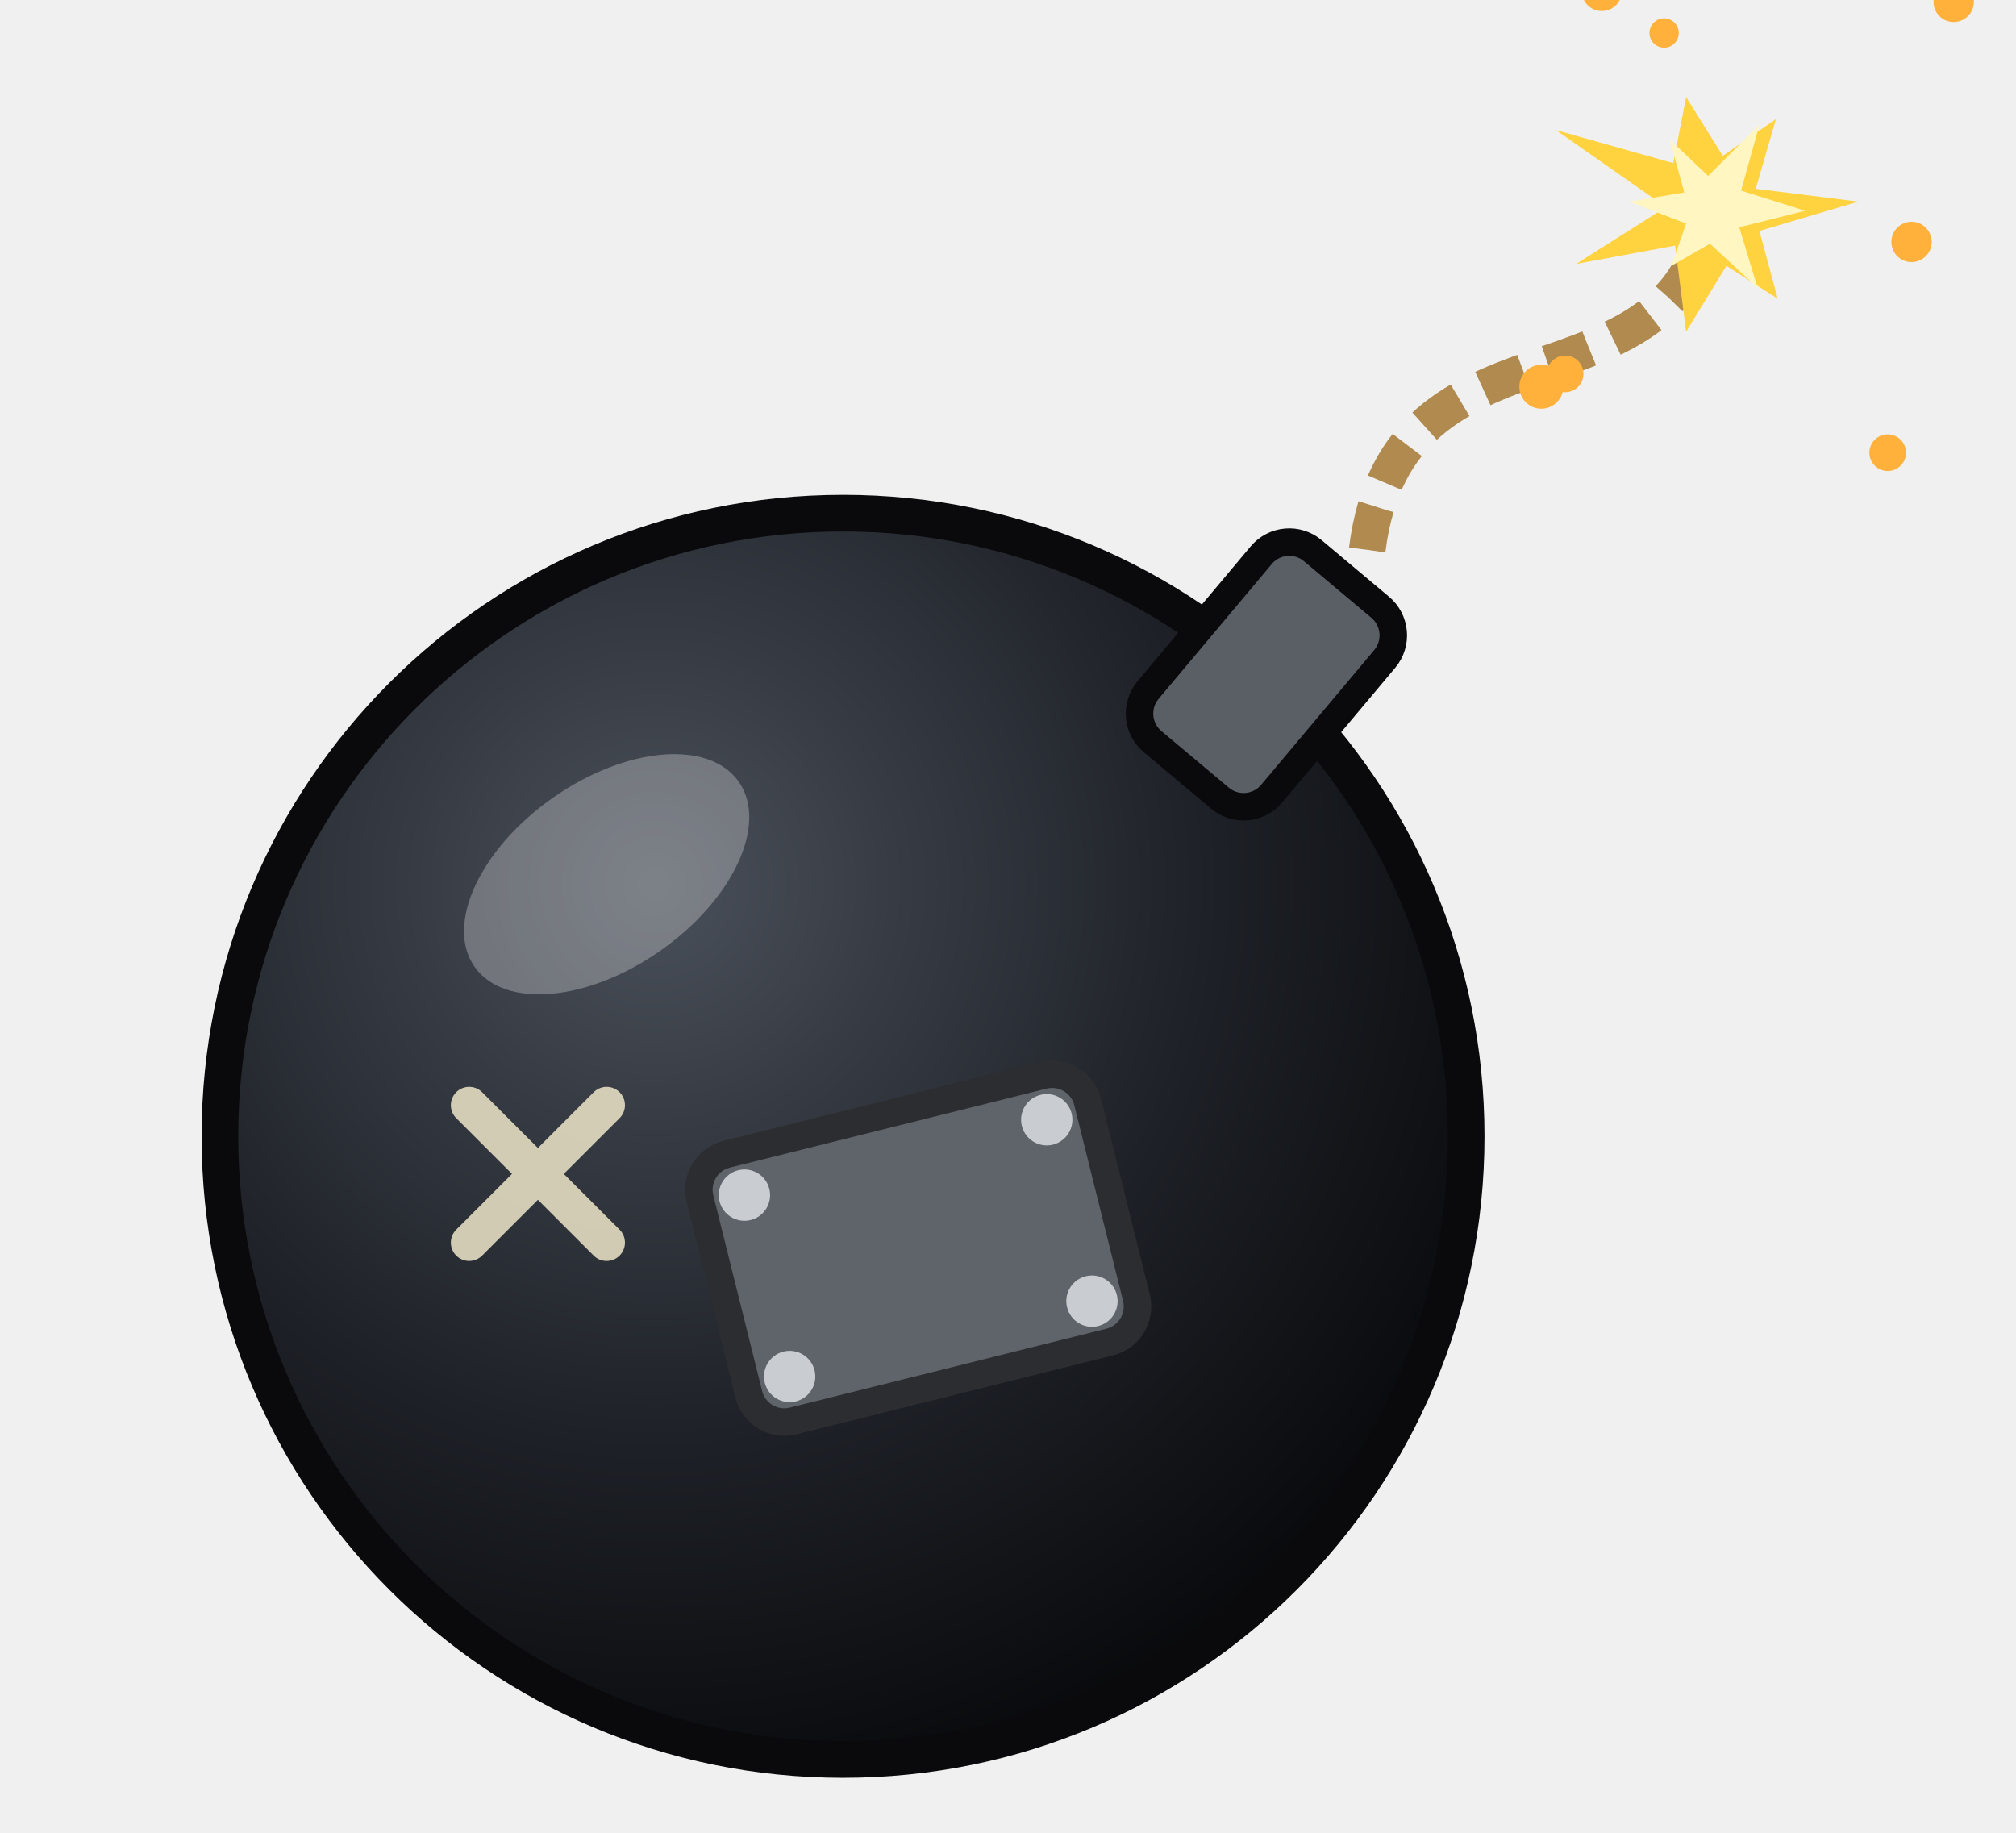
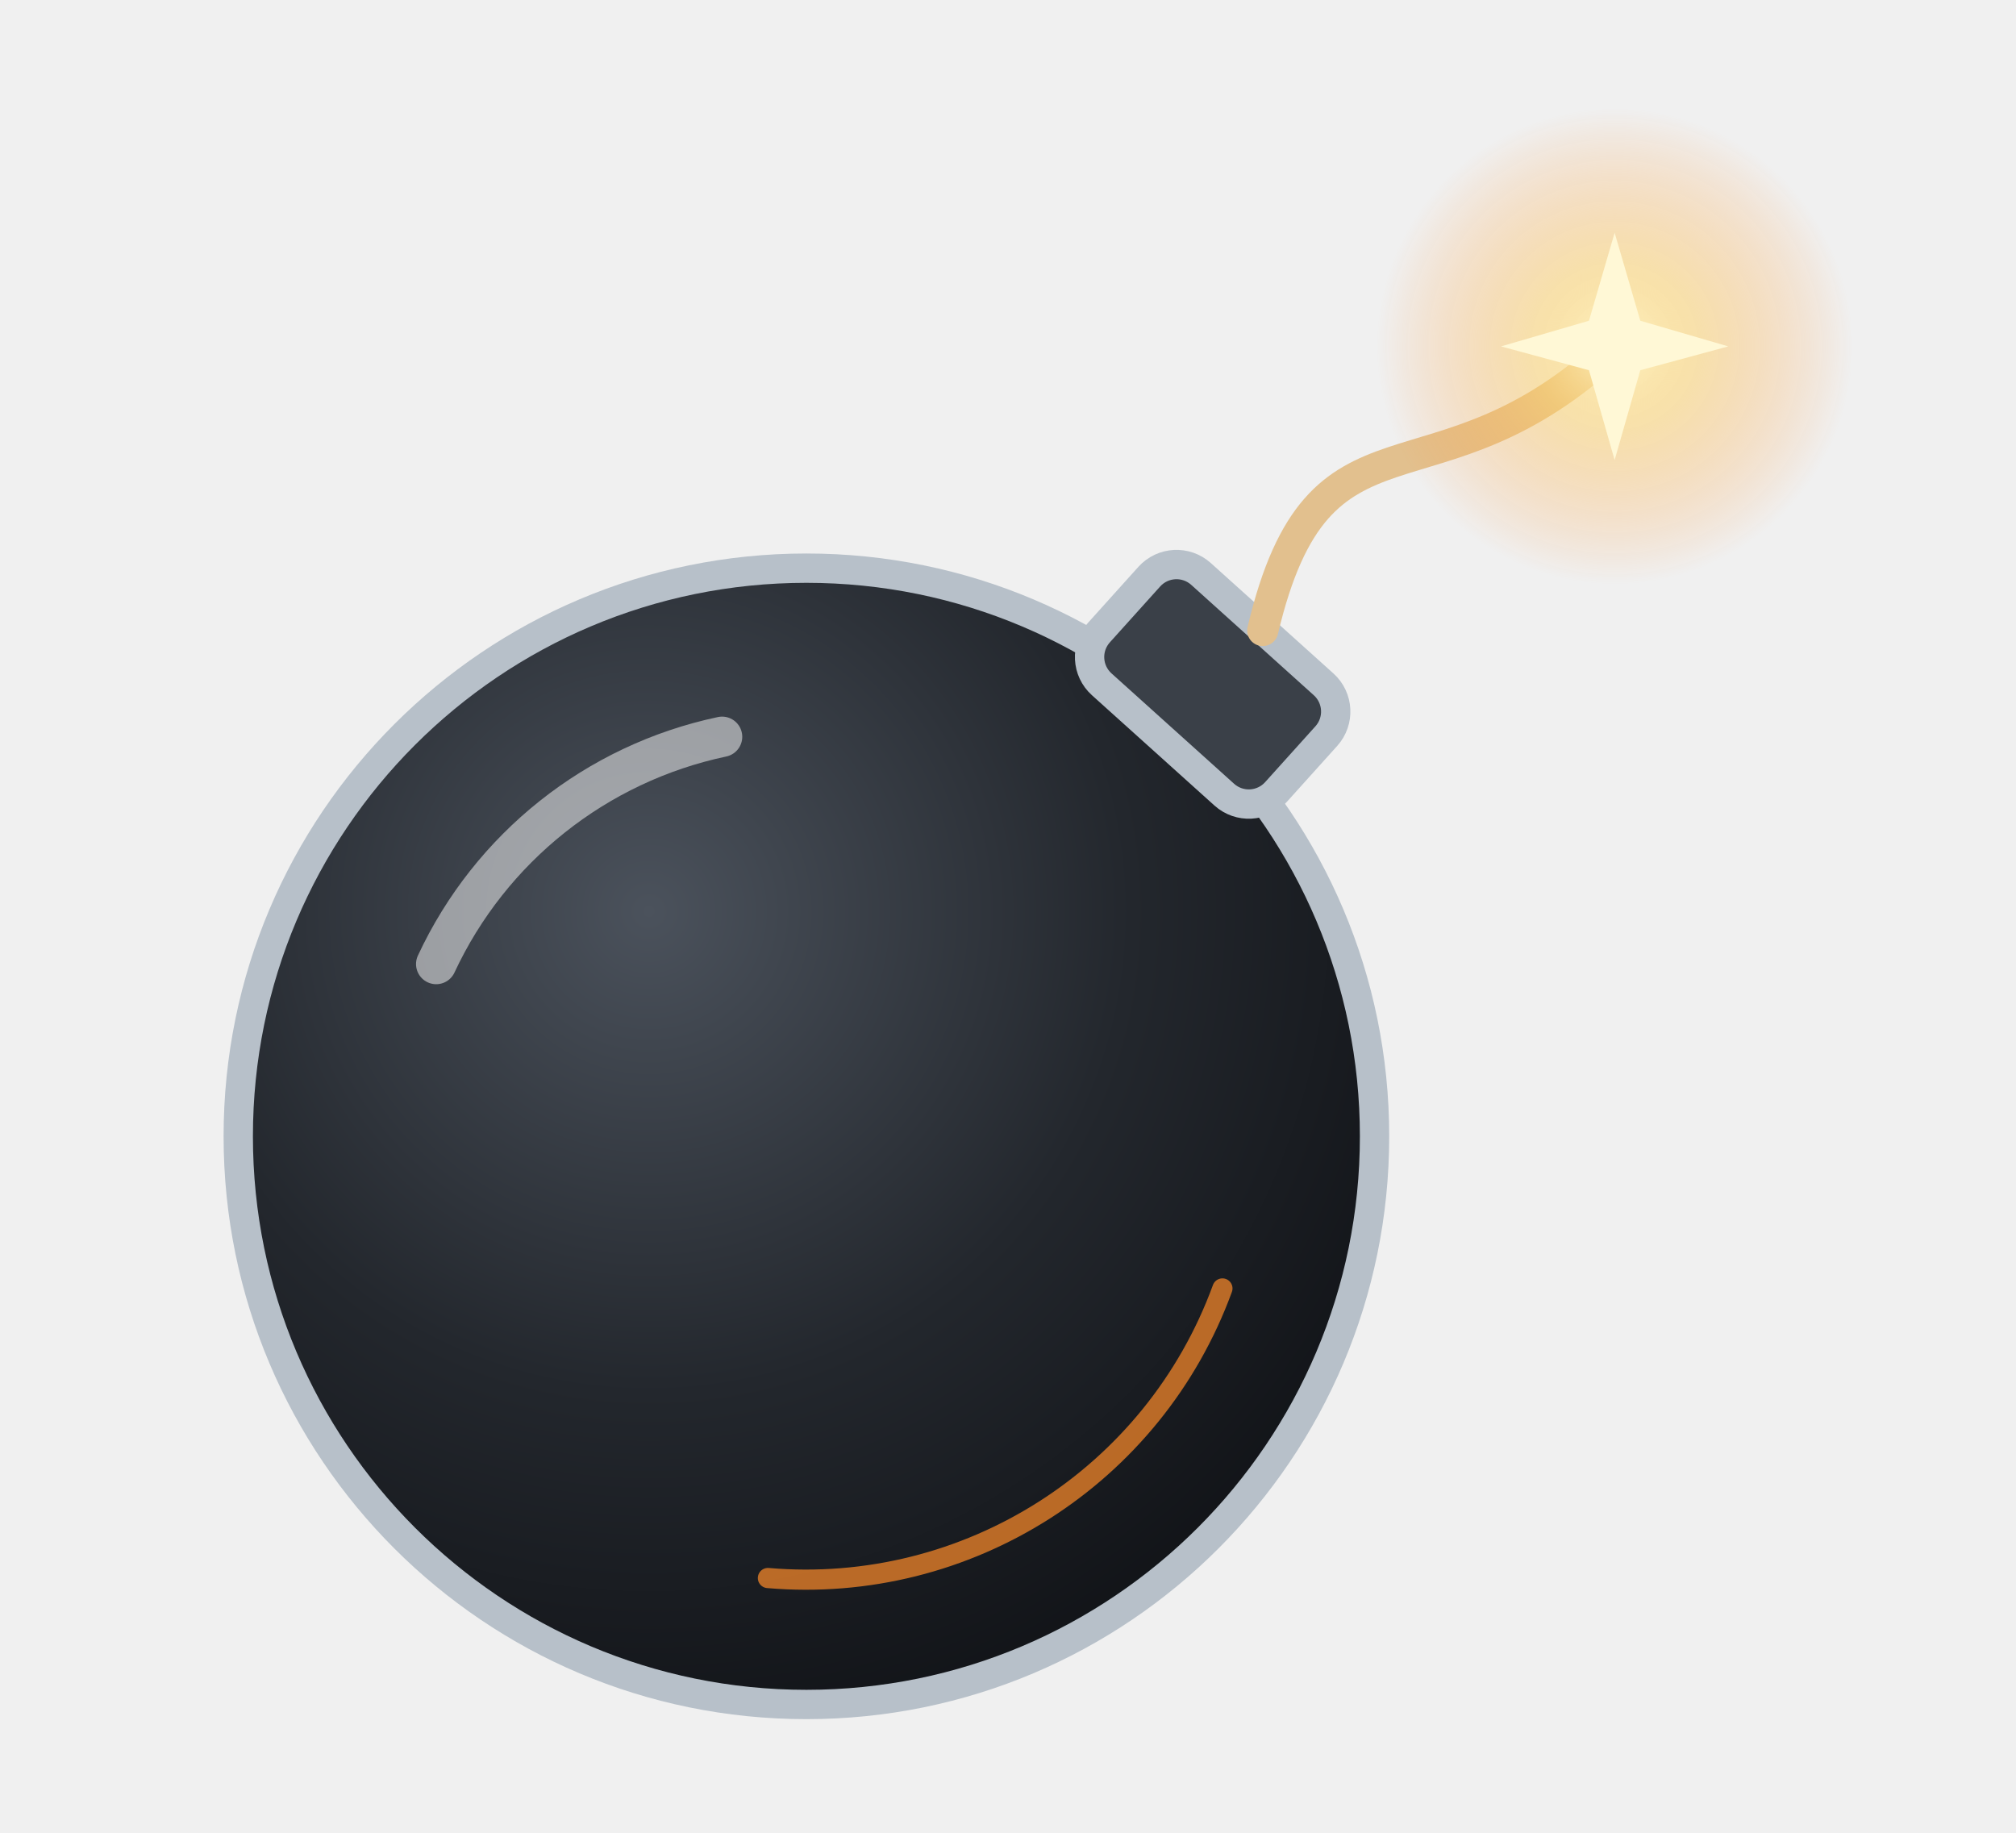
<svg xmlns="http://www.w3.org/2000/svg" viewBox="0 0 110 100" width="110" height="100">
  <defs>
-     <radialGradient id="bm3" cx="35%" cy="30%" r="75%">
-       <stop offset="0" stop-color="#4a505a" />
-       <stop offset=".6" stop-color="#1d2026" />
-       <stop offset="1" stop-color="#08090b" />
+     <radialGradient id="db" cx="36%" cy="30%" r="78%">
+       <stop offset="0" stop-color="#4b525c" />
+       <stop offset=".55" stop-color="#23272d" />
+       <stop offset="1" stop-color="#101216" />
+     </radialGradient>
+     <radialGradient id="ds">
+       <stop offset="0" stop-color="#fff6c8" stop-opacity=".95" />
+       <stop offset=".35" stop-color="#ffd166" stop-opacity=".5" />
+       <stop offset="1" stop-color="#ff8c2a" stop-opacity="0" />
    </radialGradient>
  </defs>
-   <circle cx="46" cy="62" r="34" fill="url(#bm3)" stroke="#0a0a0c" stroke-width="2" />
-   <ellipse cx="33.1" cy="47.7" rx="8.8" ry="5.1" transform="rotate(-35 33.1 47.7)" fill="#fff" opacity=".28" />
-   <g transform="rotate(-14 50.1 68.1)">
-     <rect x="39.2" y="60.6" width="21.8" height="15" rx="2" fill="#5f646a" stroke="#2b2d31" stroke-width="1.5" />
-     <circle cx="41.6" cy="63" r="1.4" fill="#c9cdd1" />
-     <circle cx="41.6" cy="73.2" r="1.4" fill="#c9cdd1" />
-     <circle cx="58.6" cy="63" r="1.4" fill="#c9cdd1" />
-     <circle cx="58.6" cy="73.2" r="1.4" fill="#c9cdd1" />
-   </g>
-   <path d="M25.6,60.3 l7.5,7.5 M33.1,60.3 l-7.5,7.5" stroke="#efe6c9" stroke-width="2" stroke-linecap="round" opacity=".85" />
-   <rect x="62.3" y="32.4" width="13.6" height="8.8" rx="2" transform="rotate(-50 69.1 36.8)" fill="#5a5f66" stroke="#0a0a0c" stroke-width="1.5" />
-   <path d="M74.6,30 C76.3,16.4 91.6,23.2 93.3,11.3" fill="none" stroke="#b08a4f" stroke-width="2" stroke-dasharray="2.4 1.4" />
-   <polygon points="101.4,11 96,12.6 97,16.3 94.2,14.5 92,18.1 91.4,13.4 86,14.4 90.9,11.3 84.9,7.1 91.3,8.9 92,5.3 94,8.5 96.9,6.5 95.8,10.3" fill="#ffd23f" stroke-linejoin="round" />
-   <polygon points="98.5,11.5 94.9,12.4 95.9,15.7 93.3,13.3 91.2,14.5 92,12.2 88.9,11 91.9,10.5 91.1,7.6 93.2,9.6 96,6.8 95,10.4" fill="#fff6c2" stroke-linejoin="round" />
-   <circle cx="103" cy="24.7" r="1" fill="#ffb13b" />
-   <circle cx="84.1" cy="21.1" r="1.2" fill="#ffb13b" />
-   <circle cx="104.3" cy="13.2" r="1.1" fill="#ffb13b" />
-   <circle cx="85.4" cy="20.4" r="1" fill="#ffb13b" />
-   <circle cx="87.4" cy="-0.5" r="1.1" fill="#ffb13b" />
-   <circle cx="106.6" cy="0.1" r="1.1" fill="#ffb13b" />
-   <circle cx="90.8" cy="1.8" r="0.8" fill="#ffb13b" />
+   <circle cx="44" cy="62" r="31" fill="url(#db)" stroke="#b7c0c9" stroke-width="1.6" />
+   <path d="M23.8,52.6 A22.3,22.3 0 0 1 39.4,40.2" fill="none" stroke="#fff" stroke-width="2.2" stroke-linecap="round" opacity=".5" />
+   <path d="M66.7,70.3 A24.2,24.2 0 0 1 41.9,86.1" fill="none" stroke="#ff8c2a" stroke-width="1.1" stroke-linecap="round" opacity=".7" />
+   <rect x="59.7" y="33.3" width="13" height="8.1" rx="2" transform="rotate(42 66.2 37.3)" fill="#3a4048" stroke="#b7c0c9" stroke-width="1.6" />
+   <path d="M68.9,34.4 C72,21.3 78.2,28.2 88.1,18.9" fill="none" stroke="#e2c08e" stroke-width="1.7" stroke-linecap="round" />
+   <circle cx="88.1" cy="18.9" r="13" fill="url(#ds)" />
+   <path d="M88.1,12.7 L89.5,17.5 L94.3,18.9 L89.5,20.2 L88.1,25.1 L86.7,20.2 L81.9,18.9 L86.7,17.5Z" fill="#fff8d6" />
</svg>
